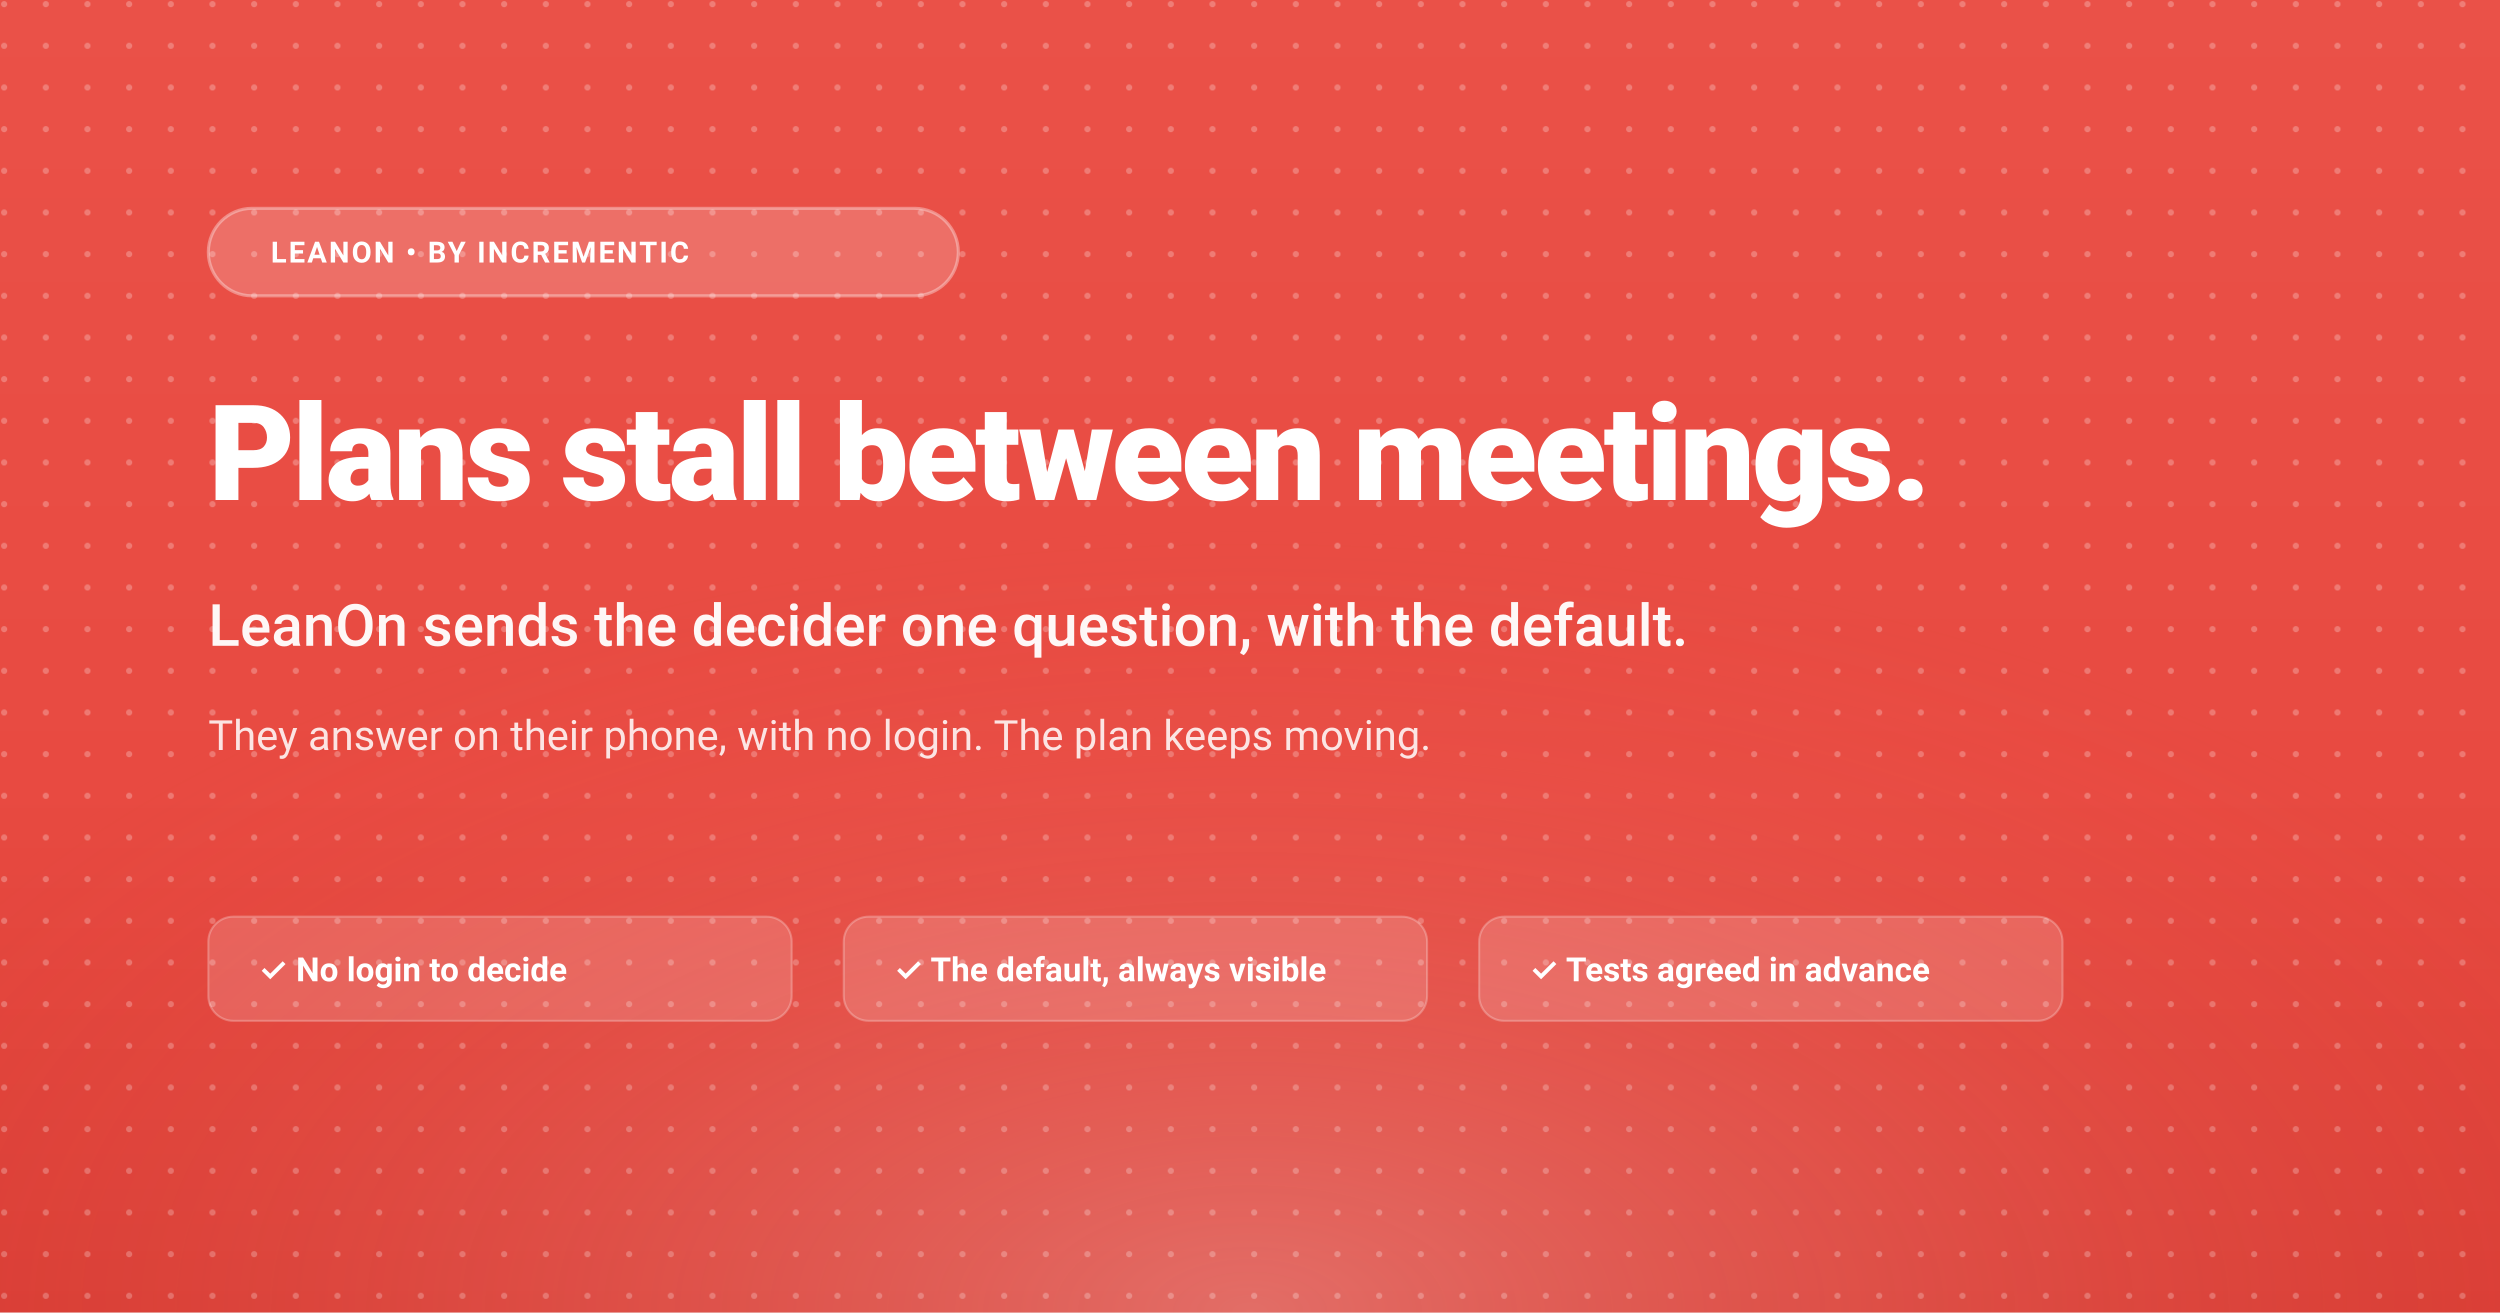
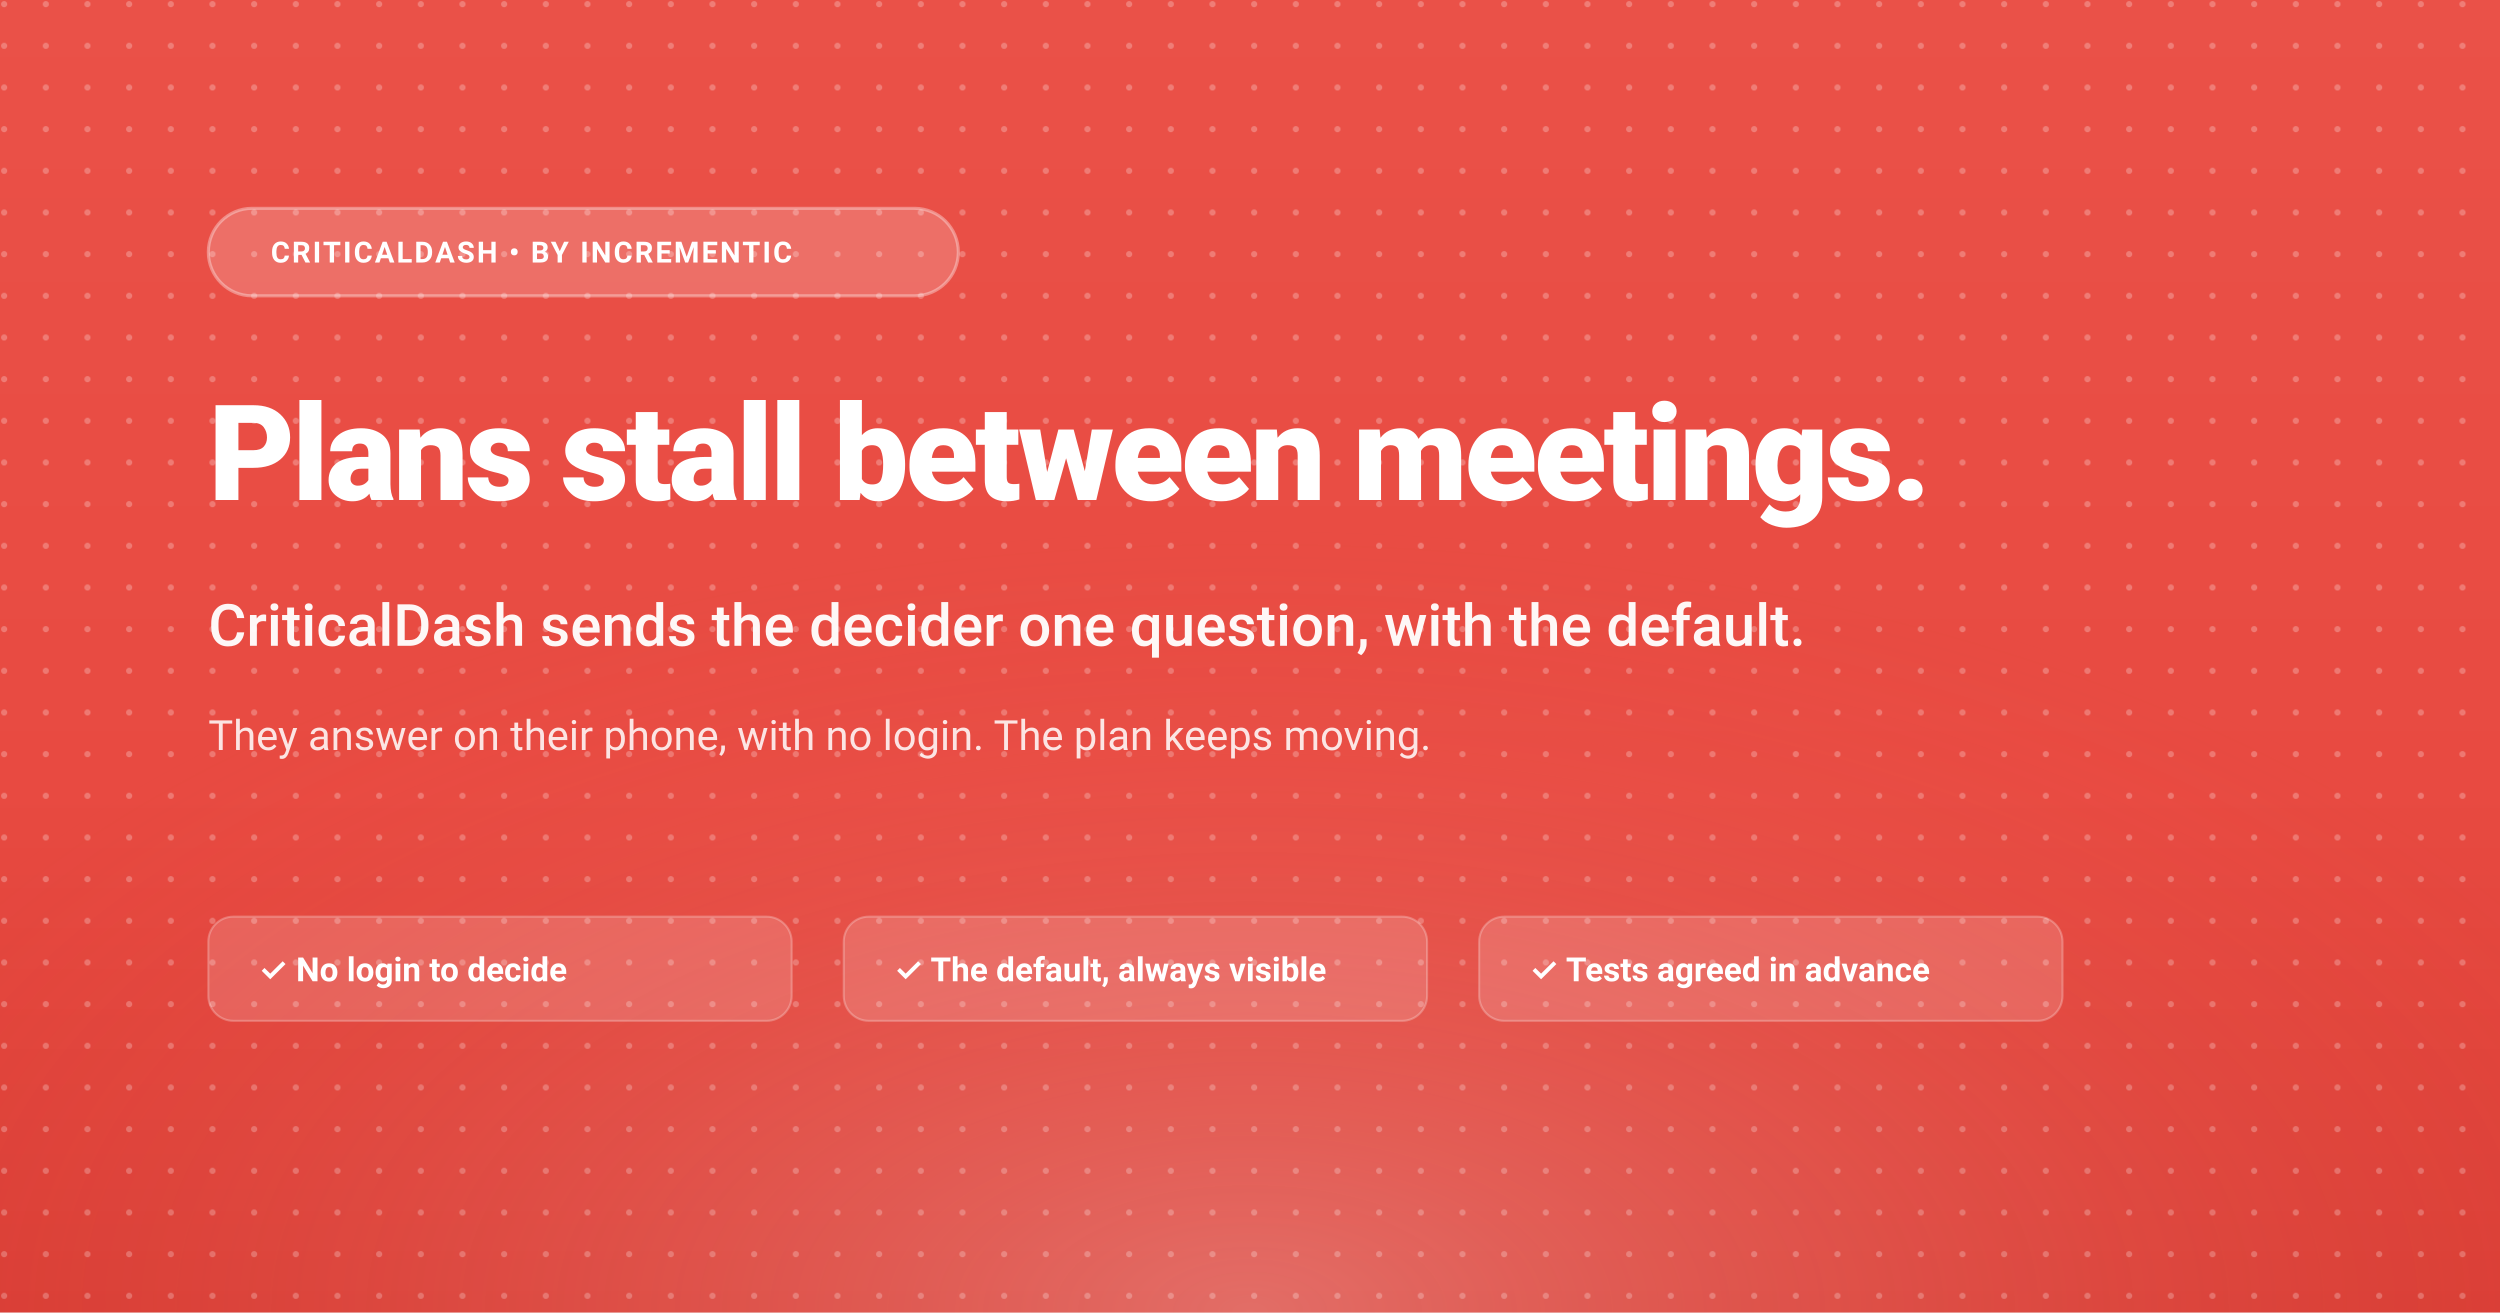
<svg xmlns="http://www.w3.org/2000/svg" viewBox="0 0 1200 630" width="1200" height="630">
  <defs>
    <linearGradient id="bgGrad" x1="0" y1="0" x2="0" y2="1">
      <stop offset="0%" stop-color="#EA5148" />
      <stop offset="60%" stop-color="#E84A41" />
      <stop offset="100%" stop-color="#D93D34" />
    </linearGradient>
    <radialGradient id="centerGlow" cx="50%" cy="100%" r="60%">
      <stop offset="0%" stop-color="#FFFFFF" stop-opacity="0.25" />
      <stop offset="100%" stop-color="#EA5148" stop-opacity="0" />
    </radialGradient>
    <pattern id="halftone" x="0" y="0" width="20" height="20" patternUnits="userSpaceOnUse">
      <circle cx="2" cy="2" r="1.5" fill="#FFFFFF" fill-opacity="0.25" />
    </pattern>
  </defs>
  <rect width="1200" height="630" fill="url(#bgGrad)" />
  <rect width="1200" height="630" fill="url(#halftone)" />
  <rect width="1200" height="630" fill="url(#centerGlow)" />
  <g transform="translate(100, 100)">
    <rect x="0" y="0" width="360" height="42" rx="21" fill="#FFFFFF" fill-opacity="0.18" stroke="#FFFFFF" stroke-opacity="0.35" stroke-width="1.5" />
    <text x="30" y="26" font-family="-apple-system, BlinkMacSystemFont, 'Segoe UI', Roboto, sans-serif" font-size="14" font-weight="600" fill="#FFFFFF" letter-spacing="1">
-       LEANON • BY INCREMENTIC
+       CRITICALDASH • BY INCREMENTIC
    </text>
    <text x="0" y="140" font-family="-apple-system, BlinkMacSystemFont, 'Segoe UI', Roboto, sans-serif" font-size="64" font-weight="800" fill="#FFFFFF" letter-spacing="-1.5">
      Plans stall between meetings.
    </text>
    <text x="0" y="210" font-family="-apple-system, BlinkMacSystemFont, 'Segoe UI', Roboto, sans-serif" font-size="28" font-weight="500" fill="#FFFFFF" fill-opacity="0.95">
-       LeanOn sends the decider one question, with the default.
+       CriticalDash sends the decider one question, with the default.
    </text>
    <text x="0" y="260" font-family="-apple-system, BlinkMacSystemFont, 'Segoe UI', Roboto, sans-serif" font-size="20" font-weight="400" fill="#FFFFFF" fill-opacity="0.85">
      They answer on their phone, with no login. The plan keeps moving.
    </text>
    <g transform="translate(0, 340)">
      <rect x="0" y="0" width="280" height="50" rx="12" fill="#FFFFFF" fill-opacity="0.15" stroke="#FFFFFF" stroke-opacity="0.25" />
      <text x="24" y="31" font-family="-apple-system, BlinkMacSystemFont, 'Segoe UI', Roboto, sans-serif" font-size="16" font-weight="600" fill="#FFFFFF">
        ✓ No login to decide
      </text>
      <rect x="305" y="0" width="280" height="50" rx="12" fill="#FFFFFF" fill-opacity="0.15" stroke="#FFFFFF" stroke-opacity="0.25" />
      <text x="329" y="31" font-family="-apple-system, BlinkMacSystemFont, 'Segoe UI', Roboto, sans-serif" font-size="16" font-weight="600" fill="#FFFFFF">
        ✓ The default, always visible
      </text>
      <rect x="610" y="0" width="280" height="50" rx="12" fill="#FFFFFF" fill-opacity="0.15" stroke="#FFFFFF" stroke-opacity="0.25" />
      <text x="634" y="31" font-family="-apple-system, BlinkMacSystemFont, 'Segoe UI', Roboto, sans-serif" font-size="16" font-weight="600" fill="#FFFFFF">
        ✓ Tests agreed in advance
      </text>
    </g>
  </g>
</svg>
